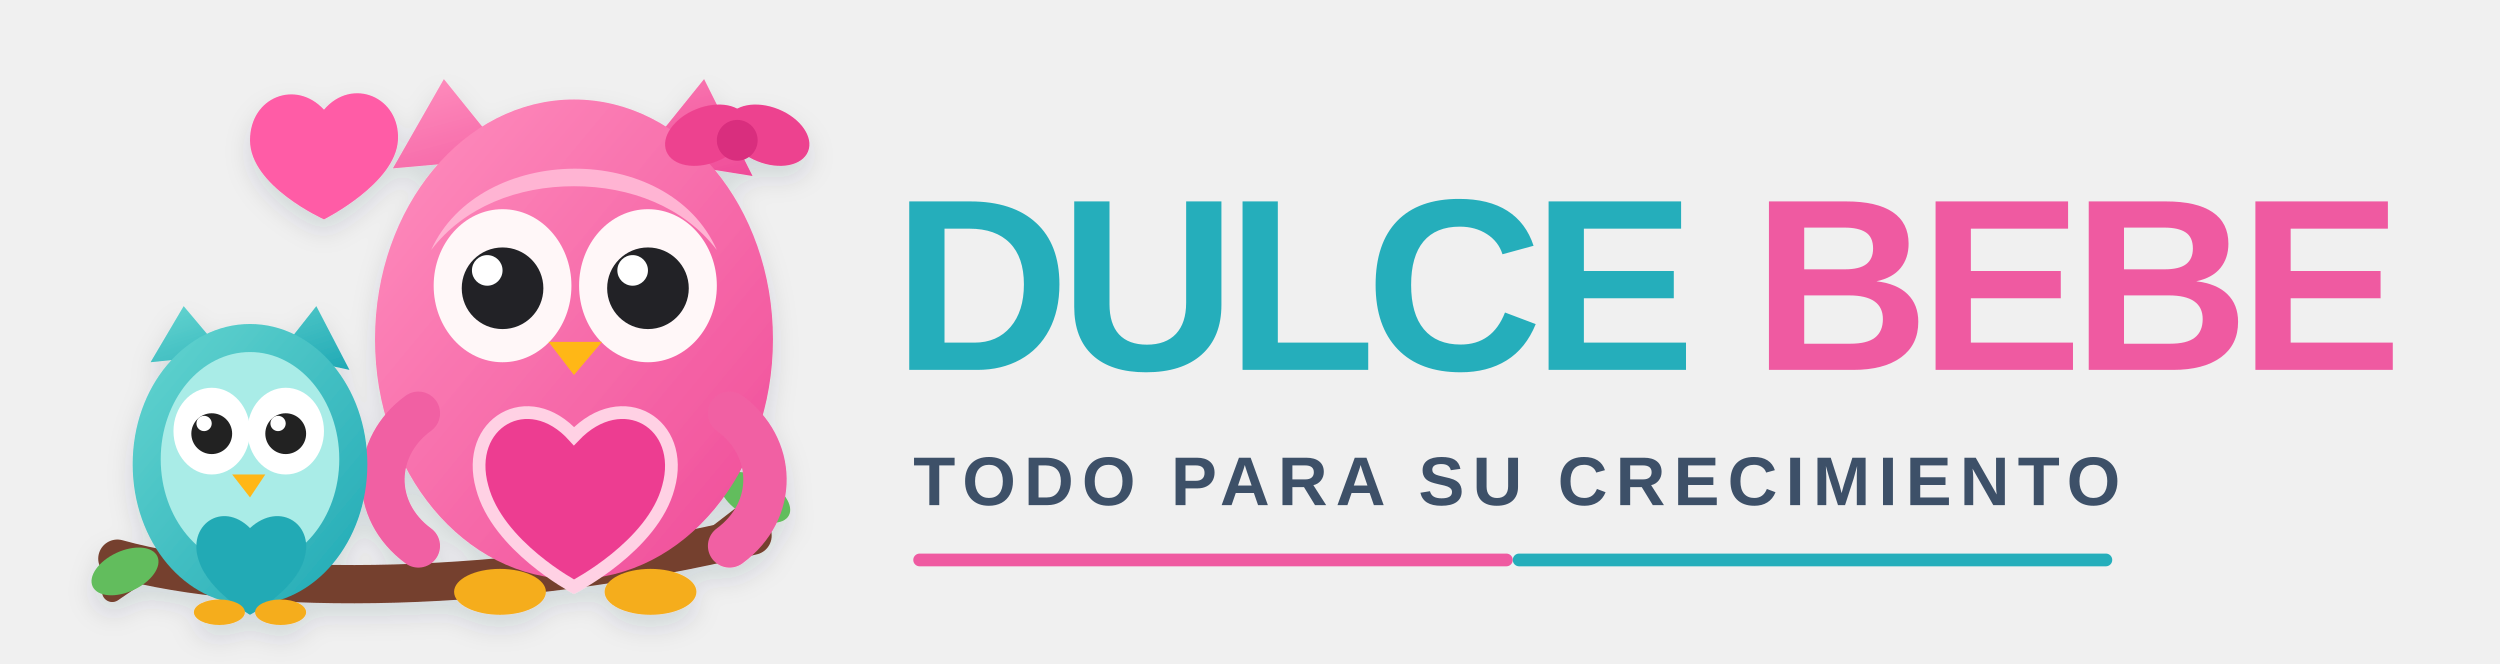
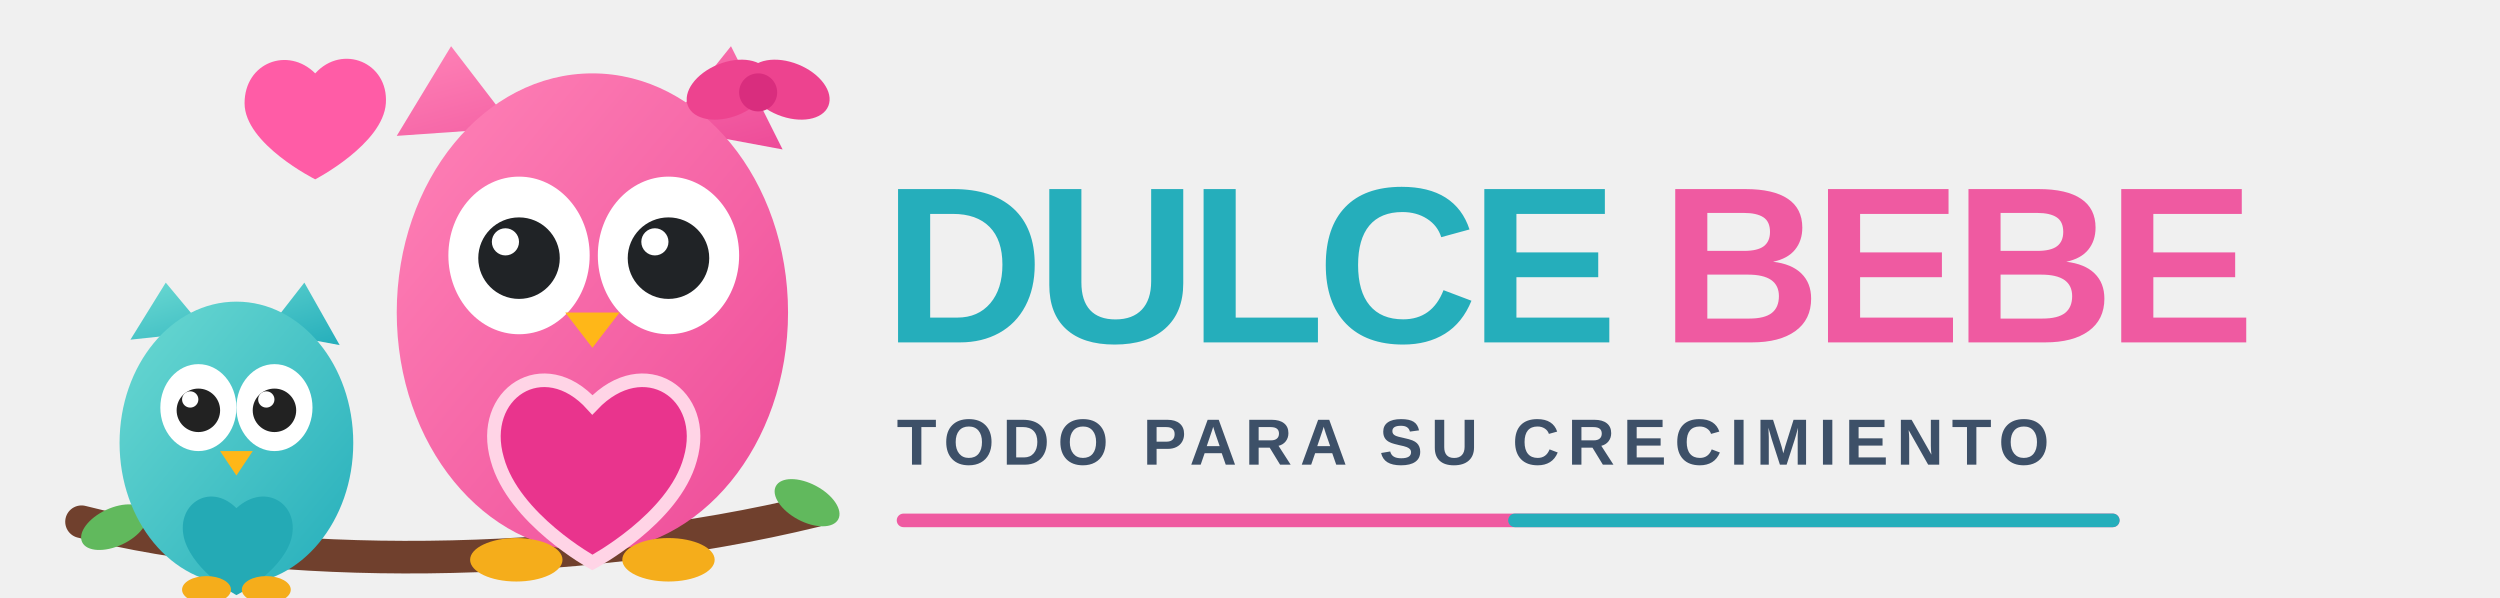
- <svg xmlns="http://www.w3.org/2000/svg" viewBox="0 0 980 260" role="img" aria-label="Dulce Bebe - Todo para su crecimiento">
+ <svg xmlns="http://www.w3.org/2000/svg" viewBox="0 0 920 220" role="img" aria-label="Dulce Bebe">
  <defs>
-     <linearGradient id="p" x1="0" y1="0" x2="1" y2="1">
-       <stop stop-color="#ff8fbe" />
-       <stop offset="1" stop-color="#ef4b98" />
+     <linearGradient id="pink" x1="0" y1="0" x2="1" y2="1">
+       <stop stop-color="#ff83b7" />
+       <stop offset="1" stop-color="#ed4b98" />
    </linearGradient>
-     <linearGradient id="t" x1="0" y1="0" x2="1" y2="1">
-       <stop stop-color="#65d5d0" />
-       <stop offset="1" stop-color="#20a9b5" />
+     <linearGradient id="aqua" x1="0" y1="0" x2="1" y2="1">
+       <stop stop-color="#6bd9d2" />
+       <stop offset="1" stop-color="#25aebb" />
    </linearGradient>
-     <filter id="s" x="-20%" y="-20%" width="140%" height="150%">
-       <feDropShadow dx="0" dy="5" stdDeviation="5" flood-color="#25384d" flood-opacity=".13" />
-     </filter>
  </defs>
-   <g transform="translate(28 8)" filter="url(#s)">
-     <path d="M18 211 C72 226 172 225 267 202" fill="none" stroke="#75412d" stroke-width="15" stroke-linecap="round" />
-     <path d="M35 211l-19 13M249 205l22-17" stroke="#75412d" stroke-width="8" stroke-linecap="round" />
-     <ellipse cx="21" cy="216" rx="14" ry="8" fill="#62bd5d" transform="rotate(-25 21 216)" />
-     <ellipse cx="268" cy="187" rx="15" ry="8" fill="#62bd5d" transform="rotate(28 268 187)" />
-     <g transform="translate(91 13)">
-       <path d="M35 45L55 10l25 31M132 41l25-31 19 38" fill="url(#p)" />
-       <ellipse cx="106" cy="112" rx="78" ry="94" fill="url(#p)" />
-       <path d="M50 77c19-42 93-43 112 0-13-17-34-25-56-25S63 60 50 77z" fill="#ffb4d3" />
-       <ellipse cx="78" cy="91" rx="27" ry="30" fill="#fff7f8" />
-       <ellipse cx="135" cy="91" rx="27" ry="30" fill="#fff7f8" />
-       <circle cx="78" cy="92" r="16" fill="#202326" />
-       <circle cx="135" cy="92" r="16" fill="#202326" />
-       <circle cx="72" cy="85" r="6" fill="white" />
-       <circle cx="129" cy="85" r="6" fill="white" />
-       <path d="M96 113h21l-11 13z" fill="#ffb718" />
-       <path d="M106 150c-18-20-43-5-36 20 6 23 36 39 36 39s31-16 37-39c7-25-18-40-37-20z" fill="#ed3d91" stroke="#ffd1e4" stroke-width="5" />
-       <path d="M45 141c-18 13-19 38 0 52M167 141c18 13 19 38 0 52" fill="none" stroke="#f160a3" stroke-width="17" stroke-linecap="round" />
-       <ellipse cx="77" cy="211" rx="18" ry="9" fill="#f5ad1b" />
-       <ellipse cx="136" cy="211" rx="18" ry="9" fill="#f5ad1b" />
-       <g transform="translate(122 18)">
-         <ellipse cx="36" cy="14" rx="17" ry="11" fill="#ed438f" transform="rotate(-22 36 14)" />
-         <ellipse cx="60" cy="14" rx="17" ry="11" fill="#ed438f" transform="rotate(22 60 14)" />
-         <circle cx="48" cy="16" r="8" fill="#d92d7e" />
+   <g transform="translate(18 4)">
+     <path d="M12 188c70 18 180 18 270-4" fill="none" stroke="#70402d" stroke-width="12" stroke-linecap="round" />
+     <ellipse cx="24" cy="190" rx="13" ry="7" fill="#61b95d" transform="rotate(-25 24 190)" />
+     <ellipse cx="279" cy="181" rx="13" ry="7" fill="#61b95d" transform="rotate(28 279 181)" />
+     <g transform="translate(100 3)">
+       <path d="M28 43L48 10l23 30M127 40l24-30 19 38" fill="url(#pink)" />
+       <ellipse cx="100" cy="108" rx="72" ry="88" fill="url(#pink)" />
+       <ellipse cx="73" cy="87" rx="26" ry="29" fill="#fff" />
+       <ellipse cx="128" cy="87" rx="26" ry="29" fill="#fff" />
+       <circle cx="73" cy="88" r="15" fill="#202326" />
+       <circle cx="128" cy="88" r="15" fill="#202326" />
+       <circle cx="68" cy="82" r="5" fill="#fff" />
+       <circle cx="123" cy="82" r="5" fill="#fff" />
+       <path d="M90 108h20l-10 13z" fill="#ffb718" />
+       <path d="M100 142c-18-20-42-4-35 20 6 22 35 38 35 38s30-16 36-38c7-24-17-40-36-20z" fill="#e9348d" stroke="#ffd4e6" stroke-width="5" />
+       <ellipse cx="72" cy="199" rx="17" ry="8" fill="#f5ad1b" />
+       <ellipse cx="128" cy="199" rx="17" ry="8" fill="#f5ad1b" />
+       <g transform="translate(120 12)">
+         <ellipse cx="30" cy="14" rx="16" ry="10" fill="#ed438f" transform="rotate(-22 30 14)" />
+         <ellipse cx="52" cy="14" rx="16" ry="10" fill="#ed438f" transform="rotate(22 52 14)" />
+         <circle cx="41" cy="15" r="7" fill="#d92d7e" />
      </g>
    </g>
-     <g transform="translate(15 105)">
-       <path d="M16 29L29 7l16 19M66 26L81 7l13 25" fill="url(#t)" />
-       <ellipse cx="55" cy="69" rx="46" ry="55" fill="url(#t)" />
-       <ellipse cx="55" cy="67" rx="35" ry="42" fill="#a9ece7" />
-       <ellipse cx="40" cy="56" rx="15" ry="17" fill="white" />
-       <ellipse cx="69" cy="56" rx="15" ry="17" fill="white" />
-       <circle cx="40" cy="57" r="8" fill="#222" />
-       <circle cx="69" cy="57" r="8" fill="#222" />
-       <circle cx="37" cy="53" r="3" fill="white" />
-       <circle cx="66" cy="53" r="3" fill="white" />
-       <path d="M48 73h13l-6 9z" fill="#ffb718" />
-       <path d="M55 94c-11-11-25-1-20 13 4 12 20 21 20 21s17-9 21-21c5-14-9-24-21-13z" fill="#24aab5" />
-       <ellipse cx="43" cy="127" rx="10" ry="5" fill="#f5ad1b" />
-       <ellipse cx="67" cy="127" rx="10" ry="5" fill="#f5ad1b" />
+     <g transform="translate(17 92)">
+       <path d="M13 29L26 8l15 18M63 26L77 8l13 23" fill="url(#aqua)" />
+       <ellipse cx="52" cy="67" rx="43" ry="52" fill="url(#aqua)" />
+       <ellipse cx="38" cy="54" rx="14" ry="16" fill="#fff" />
+       <ellipse cx="66" cy="54" rx="14" ry="16" fill="#fff" />
+       <circle cx="38" cy="55" r="8" fill="#222" />
+       <circle cx="66" cy="55" r="8" fill="#222" />
+       <circle cx="35" cy="51" r="3" fill="#fff" />
+       <circle cx="63" cy="51" r="3" fill="#fff" />
+       <path d="M46 70h12l-6 9z" fill="#ffb718" />
+       <path d="M52 91c-10-10-23-1-19 12 4 12 19 20 19 20s16-8 20-20c4-13-9-22-20-12z" fill="#24aab5" />
+       <ellipse cx="41" cy="121" rx="9" ry="5" fill="#f5ad1b" />
+       <ellipse cx="63" cy="121" rx="9" ry="5" fill="#f5ad1b" />
    </g>
-     <path d="M70 47c0-17 18-24 29-12 11-13 30-5 29 12-1 17-29 31-29 31S70 65 70 47z" fill="#ff5ca6" />
+     <path d="M72 34c0-15 16-21 26-11 10-11 27-4 26 11-1 15-26 28-26 28S72 49 72 34z" fill="#ff5ca6" />
  </g>
-   <g transform="translate(350 53)">
-     <text x="0" y="92" font-family="Arial,Helvetica,sans-serif" font-size="96" font-weight="900" letter-spacing="-4" fill="#25aebb">DULCE</text>
-     <text x="337" y="92" font-family="Arial,Helvetica,sans-serif" font-size="96" font-weight="900" letter-spacing="-4" fill="#ef5aa1">BEBE</text>
-     <text x="8" y="145" font-family="Arial,Helvetica,sans-serif" font-size="27" font-weight="700" letter-spacing="3.2" fill="#3d5068">TODO PARA SU CRECIMIENTO</text>
-     <rect x="8" y="164" width="470" height="5" rx="2.5" fill="#eaf5f6" />
-     <rect x="8" y="164" width="235" height="5" rx="2.5" fill="#ef5aa1" />
-     <rect x="243" y="164" width="235" height="5" rx="2.5" fill="#25aebb" />
+   <g transform="translate(325 43)">
+     <text x="0" y="83" font-family="Arial,Helvetica,sans-serif" font-size="82" font-weight="900" letter-spacing="-3" fill="#25aebb">DULCE</text>
+     <text x="286" y="83" font-family="Arial,Helvetica,sans-serif" font-size="82" font-weight="900" letter-spacing="-3" fill="#ef5aa1">BEBE</text>
+     <text x="5" y="128" font-family="Arial,Helvetica,sans-serif" font-size="24" font-weight="700" letter-spacing="3" fill="#3d5068">TODO PARA SU CRECIMIENTO</text>
+     <rect x="5" y="146" width="450" height="5" rx="2.5" fill="#ef5aa1" />
+     <rect x="230" y="146" width="225" height="5" rx="2.5" fill="#25aebb" />
  </g>
</svg>
